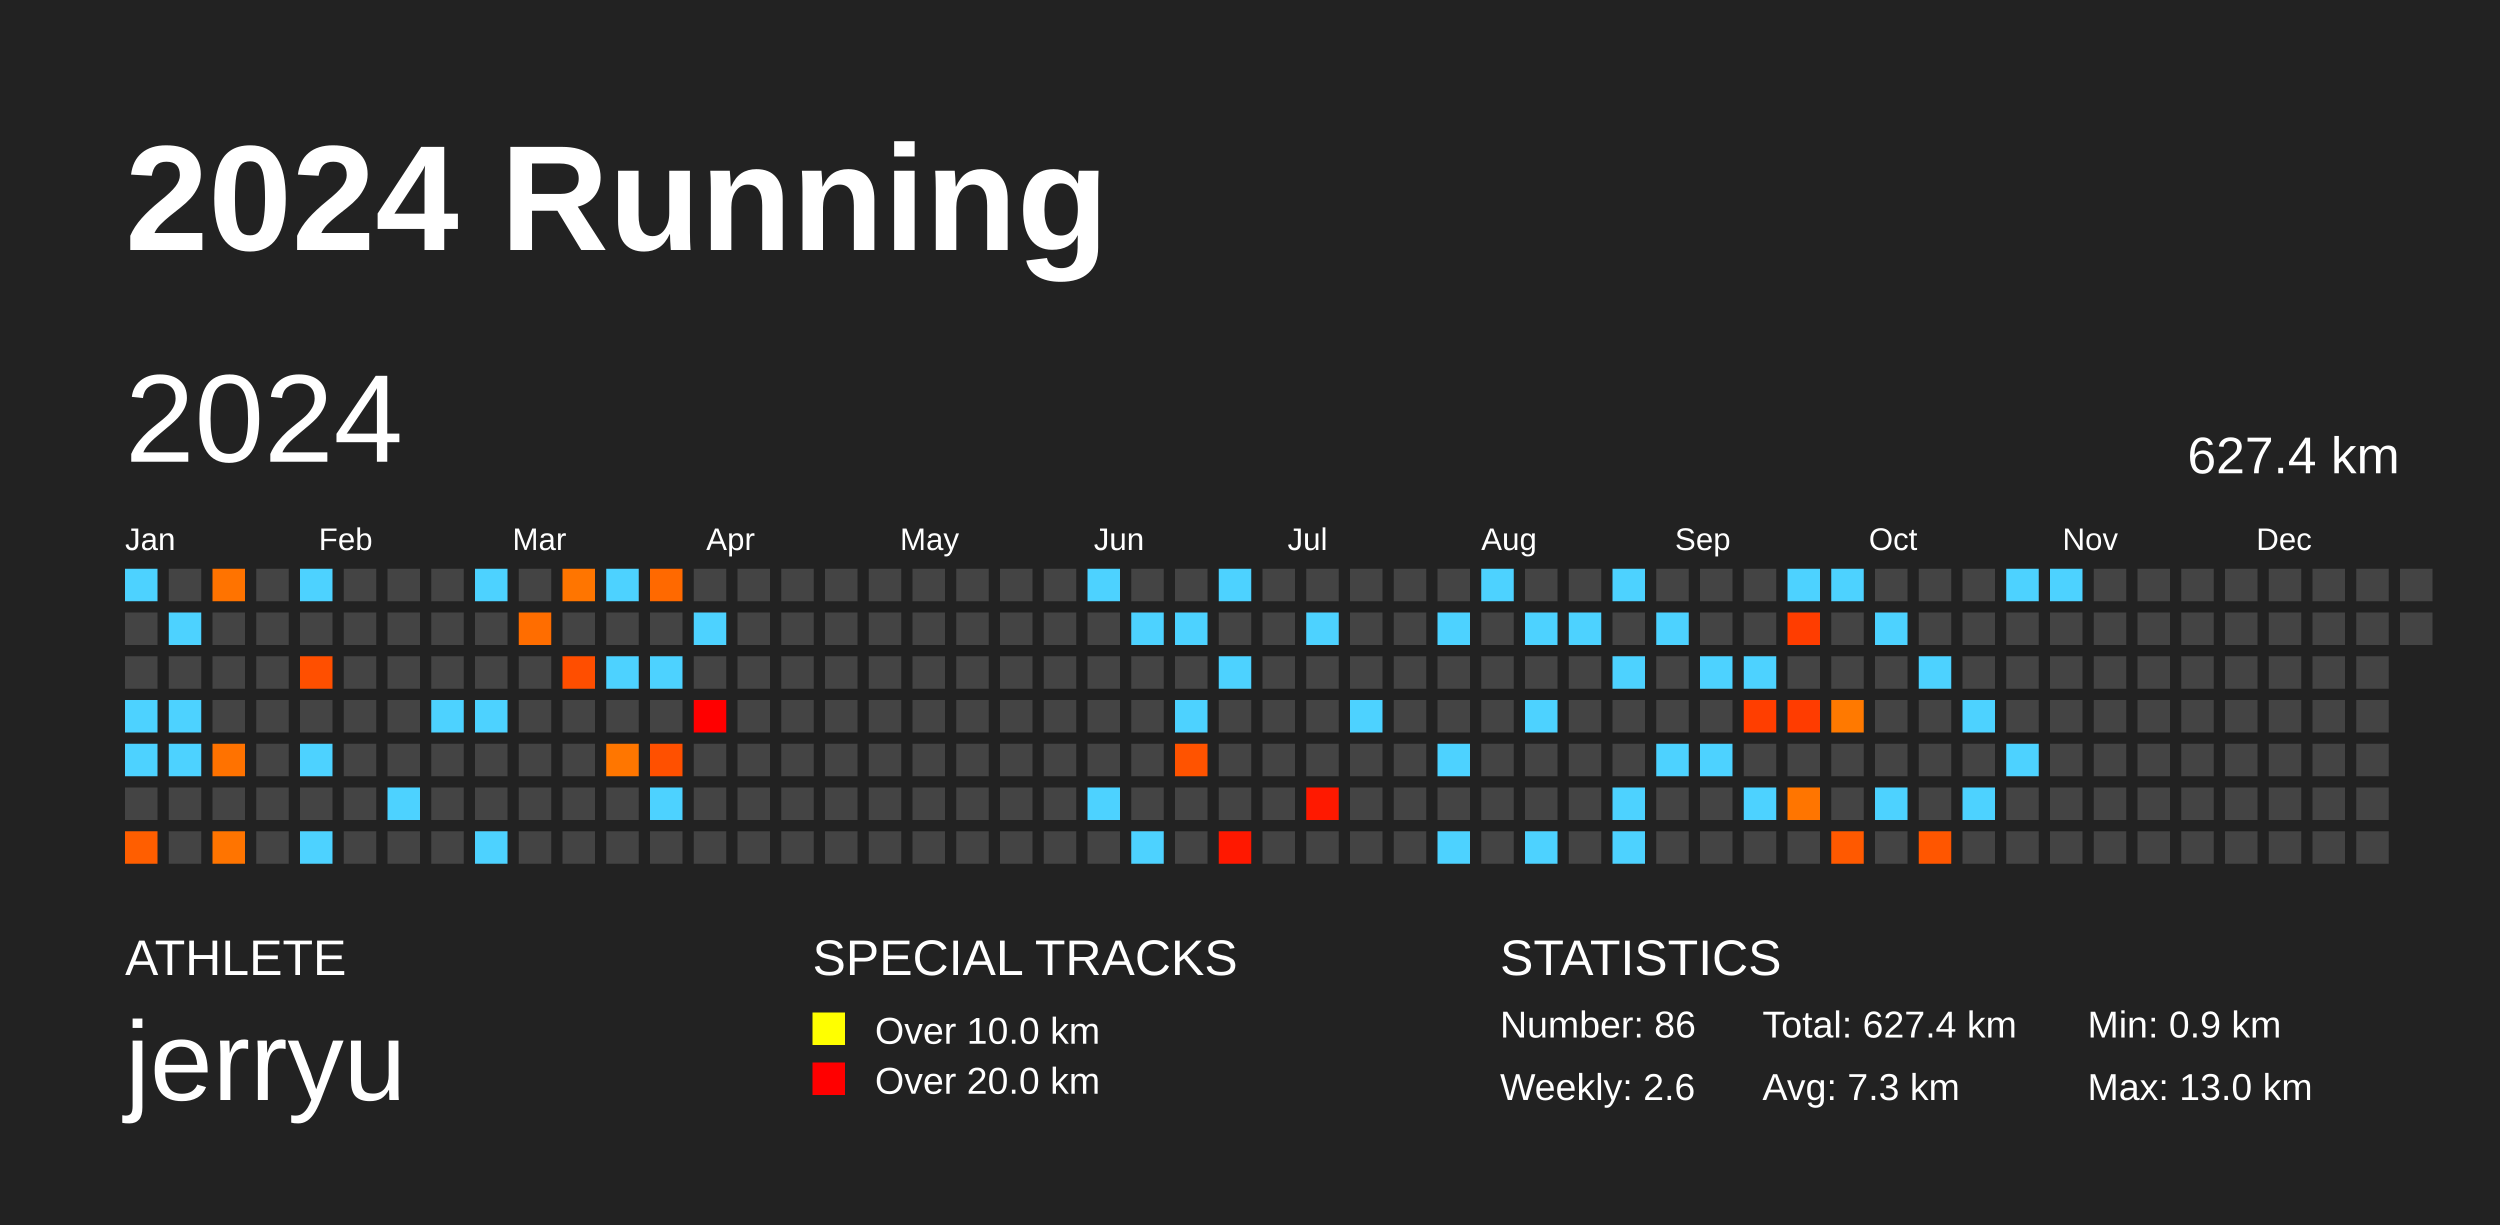
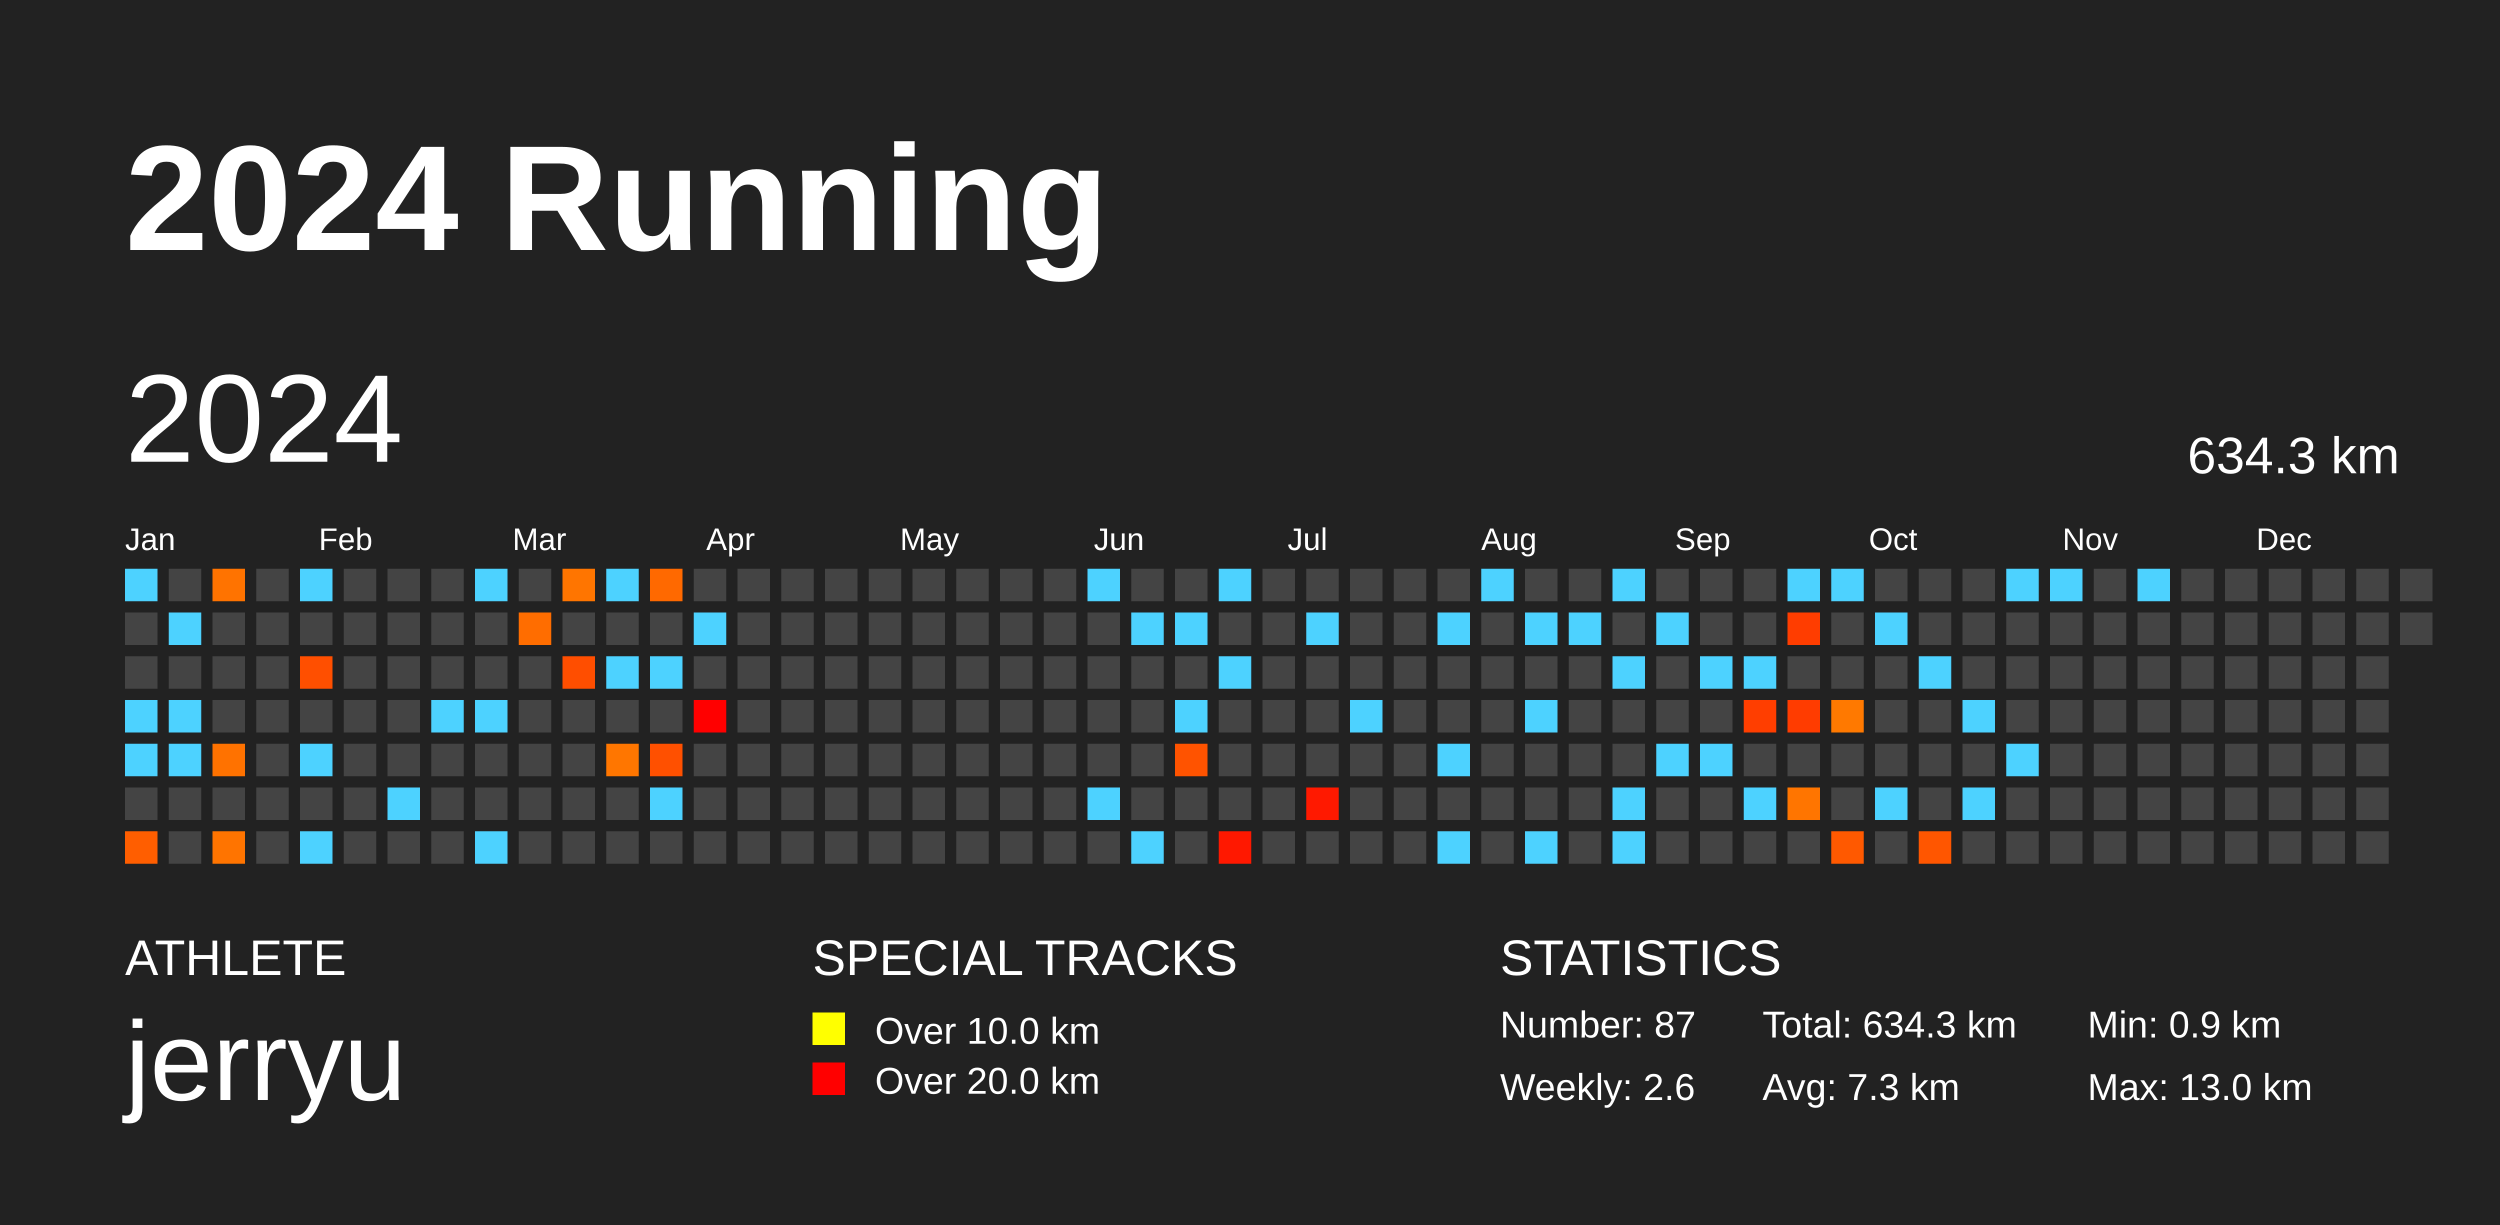
<svg xmlns="http://www.w3.org/2000/svg" baseProfile="full" height="98mm" version="1.1" viewBox="0,0,200,98" width="200mm">
  <defs />
  <rect fill="#222222" height="98" width="200" x="0" y="0" />
  <text fill="#FFFFFF" style="font-size:12px; font-family:Arial; font-weight:bold;" x="10" y="20">2024 Running</text>
  <text fill="#FFFFFF" style="font-size:4px; font-family:Arial" x="10" y="78">ATHLETE</text>
  <text fill="#FFFFFF" style="font-size:9px; font-family:Arial" x="10" y="88">jerryu</text>
  <text fill="#FFFFFF" style="font-size:4px; font-family:Arial" x="65" y="78">SPECIAL TRACKS</text>
  <rect fill="yellow" height="2.6" width="2.6" x="65" y="81" />
  <text fill="#FFFFFF" style="font-size:3px; font-family:Arial" x="70" y="83.5">Over 10.0 km</text>
  <rect fill="red" height="2.6" width="2.6" x="65" y="85" />
  <text fill="#FFFFFF" style="font-size:3px; font-family:Arial" x="70" y="87.5">Over 20.0 km</text>
  <text fill="#FFFFFF" style="font-size:4px; font-family:Arial" x="120" y="78">STATISTICS</text>
-   <text fill="#FFFFFF" style="font-size:3px; font-family:Arial" x="120" y="83">Number: 86</text>
+   <text fill="#FFFFFF" style="font-size:3px; font-family:Arial" x="120" y="83">Number: 87</text>
  <text fill="#FFFFFF" style="font-size:3px; font-family:Arial" x="120" y="88">Weekly: 2.6</text>
-   <text fill="#FFFFFF" style="font-size:3px; font-family:Arial" x="141" y="83">Total: 627.4 km</text>
+   <text fill="#FFFFFF" style="font-size:3px; font-family:Arial" x="141" y="83">Total: 634.3 km</text>
  <text fill="#FFFFFF" style="font-size:3px; font-family:Arial" x="141" y="88">Avg: 7.3 km</text>
  <text fill="#FFFFFF" style="font-size:3px; font-family:Arial" x="167" y="83">Min: 0.9 km</text>
  <text fill="#FFFFFF" style="font-size:3px; font-family:Arial" x="167" y="88">Max: 13.0 km</text>
  <text dominant-baseline="hanging" fill="#FFFFFF" style="font-size:10.0px; font-family:Arial;" x="10" y="30">2024</text>
-   <text dominant-baseline="hanging" fill="#FFFFFF" style="font-size:4.125px; font-family:Arial;" x="175" y="35">627.4 km</text>
+   <text dominant-baseline="hanging" fill="#FFFFFF" style="font-size:4.125px; font-family:Arial;" x="175" y="35">634.3 km</text>
  <text fill="#FFFFFF" style="font-size:2.5px; font-family:Arial" x="10.0" y="44">Jan</text>
  <text fill="#FFFFFF" style="font-size:2.5px; font-family:Arial" x="25.5" y="44">Feb</text>
  <text fill="#FFFFFF" style="font-size:2.5px; font-family:Arial" x="41.0" y="44">Mar</text>
  <text fill="#FFFFFF" style="font-size:2.5px; font-family:Arial" x="56.5" y="44">Apr</text>
  <text fill="#FFFFFF" style="font-size:2.5px; font-family:Arial" x="72.0" y="44">May</text>
  <text fill="#FFFFFF" style="font-size:2.5px; font-family:Arial" x="87.5" y="44">Jun</text>
  <text fill="#FFFFFF" style="font-size:2.5px; font-family:Arial" x="103.0" y="44">Jul</text>
  <text fill="#FFFFFF" style="font-size:2.5px; font-family:Arial" x="118.5" y="44">Aug</text>
  <text fill="#FFFFFF" style="font-size:2.5px; font-family:Arial" x="134.0" y="44">Sep</text>
  <text fill="#FFFFFF" style="font-size:2.5px; font-family:Arial" x="149.5" y="44">Oct</text>
  <text fill="#FFFFFF" style="font-size:2.5px; font-family:Arial" x="165.0" y="44">Nov</text>
  <text fill="#FFFFFF" style="font-size:2.5px; font-family:Arial" x="180.5" y="44">Dec</text>
  <rect fill="#4dd2ff" height="2.6" width="2.6" x="10.0" y="45.5" />
  <rect fill="#444444" height="2.6" width="2.6" x="10.0" y="49.0" />
  <rect fill="#444444" height="2.6" width="2.6" x="10.0" y="52.5" />
  <rect fill="#4dd2ff" height="2.6" width="2.6" x="10.0" y="56.0" />
  <rect fill="#4dd2ff" height="2.6" width="2.6" x="10.0" y="59.5" />
  <rect fill="#444444" height="2.6" width="2.6" x="10.0" y="63.0" />
  <rect fill="#ff5e00" height="2.6" width="2.6" x="10.0" y="66.5" />
  <rect fill="#444444" height="2.6" width="2.6" x="13.5" y="45.5" />
  <rect fill="#4dd2ff" height="2.6" width="2.6" x="13.5" y="49.0" />
  <rect fill="#444444" height="2.6" width="2.6" x="13.5" y="52.5" />
  <rect fill="#4dd2ff" height="2.6" width="2.6" x="13.5" y="56.0" />
  <rect fill="#4dd2ff" height="2.6" width="2.6" x="13.5" y="59.5" />
  <rect fill="#444444" height="2.6" width="2.6" x="13.5" y="63.0" />
  <rect fill="#444444" height="2.6" width="2.6" x="13.5" y="66.5" />
  <rect fill="#ff7300" height="2.6" width="2.6" x="17.0" y="45.5" />
  <rect fill="#444444" height="2.6" width="2.6" x="17.0" y="49.0" />
  <rect fill="#444444" height="2.6" width="2.6" x="17.0" y="52.5" />
  <rect fill="#444444" height="2.6" width="2.6" x="17.0" y="56.0" />
  <rect fill="#ff7200" height="2.6" width="2.6" x="17.0" y="59.5" />
  <rect fill="#444444" height="2.6" width="2.6" x="17.0" y="63.0" />
  <rect fill="#ff7400" height="2.6" width="2.6" x="17.0" y="66.5" />
  <rect fill="#444444" height="2.6" width="2.6" x="20.5" y="45.5" />
  <rect fill="#444444" height="2.6" width="2.6" x="20.5" y="49.0" />
  <rect fill="#444444" height="2.6" width="2.6" x="20.5" y="52.5" />
  <rect fill="#444444" height="2.6" width="2.6" x="20.5" y="56.0" />
  <rect fill="#444444" height="2.6" width="2.6" x="20.5" y="59.5" />
  <rect fill="#444444" height="2.6" width="2.6" x="20.5" y="63.0" />
  <rect fill="#444444" height="2.6" width="2.6" x="20.5" y="66.5" />
  <rect fill="#4dd2ff" height="2.6" width="2.6" x="24.0" y="45.5" />
  <rect fill="#444444" height="2.6" width="2.6" x="24.0" y="49.0" />
  <rect fill="#ff4f00" height="2.6" width="2.6" x="24.0" y="52.5" />
  <rect fill="#444444" height="2.6" width="2.6" x="24.0" y="56.0" />
  <rect fill="#4dd2ff" height="2.6" width="2.6" x="24.0" y="59.5" />
  <rect fill="#444444" height="2.6" width="2.6" x="24.0" y="63.0" />
  <rect fill="#4dd2ff" height="2.6" width="2.6" x="24.0" y="66.5" />
  <rect fill="#444444" height="2.6" width="2.6" x="27.5" y="45.5" />
  <rect fill="#444444" height="2.6" width="2.6" x="27.5" y="49.0" />
  <rect fill="#444444" height="2.6" width="2.6" x="27.5" y="52.5" />
  <rect fill="#444444" height="2.6" width="2.6" x="27.5" y="56.0" />
  <rect fill="#444444" height="2.6" width="2.6" x="27.5" y="59.5" />
  <rect fill="#444444" height="2.6" width="2.6" x="27.5" y="63.0" />
  <rect fill="#444444" height="2.6" width="2.6" x="27.5" y="66.5" />
  <rect fill="#444444" height="2.6" width="2.6" x="31.0" y="45.5" />
  <rect fill="#444444" height="2.6" width="2.6" x="31.0" y="49.0" />
  <rect fill="#444444" height="2.6" width="2.6" x="31.0" y="52.5" />
  <rect fill="#444444" height="2.6" width="2.6" x="31.0" y="56.0" />
  <rect fill="#444444" height="2.6" width="2.6" x="31.0" y="59.5" />
  <rect fill="#4dd2ff" height="2.6" width="2.6" x="31.0" y="63.0" />
  <rect fill="#444444" height="2.6" width="2.6" x="31.0" y="66.5" />
  <rect fill="#444444" height="2.6" width="2.6" x="34.5" y="45.5" />
  <rect fill="#444444" height="2.6" width="2.6" x="34.5" y="49.0" />
  <rect fill="#444444" height="2.6" width="2.6" x="34.5" y="52.5" />
  <rect fill="#4dd2ff" height="2.6" width="2.6" x="34.5" y="56.0" />
  <rect fill="#444444" height="2.6" width="2.6" x="34.5" y="59.5" />
  <rect fill="#444444" height="2.6" width="2.6" x="34.5" y="63.0" />
  <rect fill="#444444" height="2.6" width="2.6" x="34.5" y="66.5" />
  <rect fill="#4dd2ff" height="2.6" width="2.6" x="38.0" y="45.5" />
  <rect fill="#444444" height="2.6" width="2.6" x="38.0" y="49.0" />
  <rect fill="#444444" height="2.6" width="2.6" x="38.0" y="52.5" />
  <rect fill="#4dd2ff" height="2.6" width="2.6" x="38.0" y="56.0" />
  <rect fill="#444444" height="2.6" width="2.6" x="38.0" y="59.5" />
  <rect fill="#444444" height="2.6" width="2.6" x="38.0" y="63.0" />
  <rect fill="#4dd2ff" height="2.6" width="2.6" x="38.0" y="66.5" />
  <rect fill="#444444" height="2.6" width="2.6" x="41.5" y="45.5" />
  <rect fill="#ff6d00" height="2.6" width="2.6" x="41.5" y="49.0" />
  <rect fill="#444444" height="2.6" width="2.6" x="41.5" y="52.5" />
  <rect fill="#444444" height="2.6" width="2.6" x="41.5" y="56.0" />
  <rect fill="#444444" height="2.6" width="2.6" x="41.5" y="59.5" />
  <rect fill="#444444" height="2.6" width="2.6" x="41.5" y="63.0" />
  <rect fill="#444444" height="2.6" width="2.6" x="41.5" y="66.5" />
  <rect fill="#ff7500" height="2.6" width="2.6" x="45.0" y="45.5" />
  <rect fill="#444444" height="2.6" width="2.6" x="45.0" y="49.0" />
  <rect fill="#ff4e00" height="2.6" width="2.6" x="45.0" y="52.5" />
  <rect fill="#444444" height="2.6" width="2.6" x="45.0" y="56.0" />
  <rect fill="#444444" height="2.6" width="2.6" x="45.0" y="59.5" />
  <rect fill="#444444" height="2.6" width="2.6" x="45.0" y="63.0" />
  <rect fill="#444444" height="2.6" width="2.6" x="45.0" y="66.5" />
  <rect fill="#4dd2ff" height="2.6" width="2.6" x="48.5" y="45.5" />
  <rect fill="#444444" height="2.6" width="2.6" x="48.5" y="49.0" />
  <rect fill="#4dd2ff" height="2.6" width="2.6" x="48.5" y="52.5" />
  <rect fill="#444444" height="2.6" width="2.6" x="48.5" y="56.0" />
  <rect fill="#ff7600" height="2.6" width="2.6" x="48.5" y="59.5" />
  <rect fill="#444444" height="2.6" width="2.6" x="48.5" y="63.0" />
  <rect fill="#444444" height="2.6" width="2.6" x="48.5" y="66.5" />
  <rect fill="#ff6900" height="2.6" width="2.6" x="52.0" y="45.5" />
  <rect fill="#444444" height="2.6" width="2.6" x="52.0" y="49.0" />
  <rect fill="#4dd2ff" height="2.6" width="2.6" x="52.0" y="52.5" />
  <rect fill="#444444" height="2.6" width="2.6" x="52.0" y="56.0" />
  <rect fill="#ff5000" height="2.6" width="2.6" x="52.0" y="59.5" />
  <rect fill="#4dd2ff" height="2.6" width="2.6" x="52.0" y="63.0" />
  <rect fill="#444444" height="2.6" width="2.6" x="52.0" y="66.5" />
  <rect fill="#444444" height="2.6" width="2.6" x="55.5" y="45.5" />
  <rect fill="#4dd2ff" height="2.6" width="2.6" x="55.5" y="49.0" />
  <rect fill="#444444" height="2.6" width="2.6" x="55.5" y="52.5" />
  <rect fill="#ff0000" height="2.6" width="2.6" x="55.5" y="56.0" />
  <rect fill="#444444" height="2.6" width="2.6" x="55.5" y="59.5" />
  <rect fill="#444444" height="2.6" width="2.6" x="55.5" y="63.0" />
  <rect fill="#444444" height="2.6" width="2.6" x="55.5" y="66.5" />
  <rect fill="#444444" height="2.6" width="2.6" x="59.0" y="45.5" />
  <rect fill="#444444" height="2.6" width="2.6" x="59.0" y="49.0" />
  <rect fill="#444444" height="2.6" width="2.6" x="59.0" y="52.5" />
  <rect fill="#444444" height="2.6" width="2.6" x="59.0" y="56.0" />
  <rect fill="#444444" height="2.6" width="2.6" x="59.0" y="59.5" />
  <rect fill="#444444" height="2.6" width="2.6" x="59.0" y="63.0" />
  <rect fill="#444444" height="2.6" width="2.6" x="59.0" y="66.5" />
  <rect fill="#444444" height="2.6" width="2.6" x="62.5" y="45.5" />
  <rect fill="#444444" height="2.6" width="2.6" x="62.5" y="49.0" />
  <rect fill="#444444" height="2.6" width="2.6" x="62.5" y="52.5" />
  <rect fill="#444444" height="2.6" width="2.6" x="62.5" y="56.0" />
  <rect fill="#444444" height="2.6" width="2.6" x="62.5" y="59.5" />
  <rect fill="#444444" height="2.6" width="2.6" x="62.5" y="63.0" />
  <rect fill="#444444" height="2.6" width="2.6" x="62.5" y="66.5" />
  <rect fill="#444444" height="2.6" width="2.6" x="66.0" y="45.5" />
  <rect fill="#444444" height="2.6" width="2.6" x="66.0" y="49.0" />
  <rect fill="#444444" height="2.6" width="2.6" x="66.0" y="52.5" />
  <rect fill="#444444" height="2.6" width="2.6" x="66.0" y="56.0" />
  <rect fill="#444444" height="2.6" width="2.6" x="66.0" y="59.5" />
  <rect fill="#444444" height="2.6" width="2.6" x="66.0" y="63.0" />
  <rect fill="#444444" height="2.6" width="2.6" x="66.0" y="66.5" />
  <rect fill="#444444" height="2.6" width="2.6" x="69.5" y="45.5" />
  <rect fill="#444444" height="2.6" width="2.6" x="69.5" y="49.0" />
  <rect fill="#444444" height="2.6" width="2.6" x="69.5" y="52.5" />
  <rect fill="#444444" height="2.6" width="2.6" x="69.5" y="56.0" />
  <rect fill="#444444" height="2.6" width="2.6" x="69.5" y="59.5" />
  <rect fill="#444444" height="2.6" width="2.6" x="69.5" y="63.0" />
  <rect fill="#444444" height="2.6" width="2.6" x="69.5" y="66.5" />
  <rect fill="#444444" height="2.6" width="2.6" x="73.0" y="45.5" />
  <rect fill="#444444" height="2.6" width="2.6" x="73.0" y="49.0" />
  <rect fill="#444444" height="2.6" width="2.6" x="73.0" y="52.5" />
  <rect fill="#444444" height="2.6" width="2.6" x="73.0" y="56.0" />
  <rect fill="#444444" height="2.6" width="2.6" x="73.0" y="59.5" />
  <rect fill="#444444" height="2.6" width="2.6" x="73.0" y="63.0" />
  <rect fill="#444444" height="2.6" width="2.6" x="73.0" y="66.5" />
  <rect fill="#444444" height="2.6" width="2.6" x="76.5" y="45.5" />
  <rect fill="#444444" height="2.6" width="2.6" x="76.5" y="49.0" />
  <rect fill="#444444" height="2.6" width="2.6" x="76.5" y="52.5" />
  <rect fill="#444444" height="2.6" width="2.6" x="76.5" y="56.0" />
  <rect fill="#444444" height="2.6" width="2.6" x="76.5" y="59.5" />
  <rect fill="#444444" height="2.6" width="2.6" x="76.5" y="63.0" />
  <rect fill="#444444" height="2.6" width="2.6" x="76.5" y="66.5" />
  <rect fill="#444444" height="2.6" width="2.6" x="80.0" y="45.5" />
  <rect fill="#444444" height="2.6" width="2.6" x="80.0" y="49.0" />
  <rect fill="#444444" height="2.6" width="2.6" x="80.0" y="52.5" />
  <rect fill="#444444" height="2.6" width="2.6" x="80.0" y="56.0" />
  <rect fill="#444444" height="2.6" width="2.6" x="80.0" y="59.5" />
  <rect fill="#444444" height="2.6" width="2.6" x="80.0" y="63.0" />
  <rect fill="#444444" height="2.6" width="2.6" x="80.0" y="66.5" />
  <rect fill="#444444" height="2.6" width="2.6" x="83.5" y="45.5" />
  <rect fill="#444444" height="2.6" width="2.6" x="83.5" y="49.0" />
  <rect fill="#444444" height="2.6" width="2.6" x="83.5" y="52.5" />
  <rect fill="#444444" height="2.6" width="2.6" x="83.5" y="56.0" />
  <rect fill="#444444" height="2.6" width="2.6" x="83.5" y="59.5" />
  <rect fill="#444444" height="2.6" width="2.6" x="83.5" y="63.0" />
  <rect fill="#444444" height="2.6" width="2.6" x="83.5" y="66.5" />
  <rect fill="#4dd2ff" height="2.6" width="2.6" x="87.0" y="45.5" />
  <rect fill="#444444" height="2.6" width="2.6" x="87.0" y="49.0" />
  <rect fill="#444444" height="2.6" width="2.6" x="87.0" y="52.5" />
  <rect fill="#444444" height="2.6" width="2.6" x="87.0" y="56.0" />
  <rect fill="#444444" height="2.6" width="2.6" x="87.0" y="59.5" />
  <rect fill="#4dd2ff" height="2.6" width="2.6" x="87.0" y="63.0" />
  <rect fill="#444444" height="2.6" width="2.6" x="87.0" y="66.5" />
  <rect fill="#444444" height="2.6" width="2.6" x="90.5" y="45.5" />
  <rect fill="#4dd2ff" height="2.6" width="2.6" x="90.5" y="49.0" />
  <rect fill="#444444" height="2.6" width="2.6" x="90.5" y="52.5" />
  <rect fill="#444444" height="2.6" width="2.6" x="90.5" y="56.0" />
  <rect fill="#444444" height="2.6" width="2.6" x="90.5" y="59.5" />
  <rect fill="#444444" height="2.6" width="2.6" x="90.5" y="63.0" />
  <rect fill="#4dd2ff" height="2.6" width="2.6" x="90.5" y="66.5" />
  <rect fill="#444444" height="2.6" width="2.6" x="94.0" y="45.5" />
  <rect fill="#4dd2ff" height="2.6" width="2.6" x="94.0" y="49.0" />
  <rect fill="#444444" height="2.6" width="2.6" x="94.0" y="52.5" />
  <rect fill="#4dd2ff" height="2.6" width="2.6" x="94.0" y="56.0" />
  <rect fill="#ff5300" height="2.6" width="2.6" x="94.0" y="59.5" />
  <rect fill="#444444" height="2.6" width="2.6" x="94.0" y="63.0" />
  <rect fill="#444444" height="2.6" width="2.6" x="94.0" y="66.5" />
  <rect fill="#4dd2ff" height="2.6" width="2.6" x="97.5" y="45.5" />
  <rect fill="#444444" height="2.6" width="2.6" x="97.5" y="49.0" />
  <rect fill="#4dd2ff" height="2.6" width="2.6" x="97.5" y="52.5" />
  <rect fill="#444444" height="2.6" width="2.6" x="97.5" y="56.0" />
  <rect fill="#444444" height="2.6" width="2.6" x="97.5" y="59.5" />
  <rect fill="#444444" height="2.6" width="2.6" x="97.5" y="63.0" />
  <rect fill="#ff1800" height="2.6" width="2.6" x="97.5" y="66.5" />
  <rect fill="#444444" height="2.6" width="2.6" x="101.0" y="45.5" />
  <rect fill="#444444" height="2.6" width="2.6" x="101.0" y="49.0" />
  <rect fill="#444444" height="2.6" width="2.6" x="101.0" y="52.5" />
  <rect fill="#444444" height="2.6" width="2.6" x="101.0" y="56.0" />
  <rect fill="#444444" height="2.6" width="2.6" x="101.0" y="59.5" />
  <rect fill="#444444" height="2.6" width="2.6" x="101.0" y="63.0" />
  <rect fill="#444444" height="2.6" width="2.6" x="101.0" y="66.5" />
  <rect fill="#444444" height="2.6" width="2.6" x="104.5" y="45.5" />
  <rect fill="#4dd2ff" height="2.6" width="2.6" x="104.5" y="49.0" />
  <rect fill="#444444" height="2.6" width="2.6" x="104.5" y="52.5" />
  <rect fill="#444444" height="2.6" width="2.6" x="104.5" y="56.0" />
  <rect fill="#444444" height="2.6" width="2.6" x="104.5" y="59.5" />
  <rect fill="#ff1900" height="2.6" width="2.6" x="104.5" y="63.0" />
  <rect fill="#444444" height="2.6" width="2.6" x="104.5" y="66.5" />
  <rect fill="#444444" height="2.6" width="2.6" x="108.0" y="45.5" />
  <rect fill="#444444" height="2.6" width="2.6" x="108.0" y="49.0" />
  <rect fill="#444444" height="2.6" width="2.6" x="108.0" y="52.5" />
  <rect fill="#4dd2ff" height="2.6" width="2.6" x="108.0" y="56.0" />
  <rect fill="#444444" height="2.6" width="2.6" x="108.0" y="59.5" />
  <rect fill="#444444" height="2.6" width="2.6" x="108.0" y="63.0" />
  <rect fill="#444444" height="2.6" width="2.6" x="108.0" y="66.5" />
  <rect fill="#444444" height="2.6" width="2.6" x="111.5" y="45.5" />
  <rect fill="#444444" height="2.6" width="2.6" x="111.5" y="49.0" />
  <rect fill="#444444" height="2.6" width="2.6" x="111.5" y="52.5" />
  <rect fill="#444444" height="2.6" width="2.6" x="111.5" y="56.0" />
  <rect fill="#444444" height="2.6" width="2.6" x="111.5" y="59.5" />
  <rect fill="#444444" height="2.6" width="2.6" x="111.5" y="63.0" />
  <rect fill="#444444" height="2.6" width="2.6" x="111.5" y="66.5" />
  <rect fill="#444444" height="2.6" width="2.6" x="115.0" y="45.5" />
  <rect fill="#4dd2ff" height="2.6" width="2.6" x="115.0" y="49.0" />
  <rect fill="#444444" height="2.6" width="2.6" x="115.0" y="52.5" />
  <rect fill="#444444" height="2.6" width="2.6" x="115.0" y="56.0" />
  <rect fill="#4dd2ff" height="2.6" width="2.6" x="115.0" y="59.5" />
  <rect fill="#444444" height="2.6" width="2.6" x="115.0" y="63.0" />
  <rect fill="#4dd2ff" height="2.6" width="2.6" x="115.0" y="66.5" />
  <rect fill="#4dd2ff" height="2.6" width="2.6" x="118.5" y="45.5" />
  <rect fill="#444444" height="2.6" width="2.6" x="118.5" y="49.0" />
  <rect fill="#444444" height="2.6" width="2.6" x="118.5" y="52.5" />
  <rect fill="#444444" height="2.6" width="2.6" x="118.5" y="56.0" />
  <rect fill="#444444" height="2.6" width="2.6" x="118.5" y="59.5" />
  <rect fill="#444444" height="2.6" width="2.6" x="118.5" y="63.0" />
  <rect fill="#444444" height="2.6" width="2.6" x="118.5" y="66.5" />
  <rect fill="#444444" height="2.6" width="2.6" x="122.0" y="45.5" />
  <rect fill="#4dd2ff" height="2.6" width="2.6" x="122.0" y="49.0" />
  <rect fill="#444444" height="2.6" width="2.6" x="122.0" y="52.5" />
  <rect fill="#4dd2ff" height="2.6" width="2.6" x="122.0" y="56.0" />
  <rect fill="#444444" height="2.6" width="2.6" x="122.0" y="59.5" />
  <rect fill="#444444" height="2.6" width="2.6" x="122.0" y="63.0" />
  <rect fill="#4dd2ff" height="2.6" width="2.6" x="122.0" y="66.5" />
  <rect fill="#444444" height="2.6" width="2.6" x="125.5" y="45.5" />
  <rect fill="#4dd2ff" height="2.6" width="2.6" x="125.5" y="49.0" />
  <rect fill="#444444" height="2.6" width="2.6" x="125.5" y="52.5" />
  <rect fill="#444444" height="2.6" width="2.6" x="125.5" y="56.0" />
  <rect fill="#444444" height="2.6" width="2.6" x="125.5" y="59.5" />
  <rect fill="#444444" height="2.6" width="2.6" x="125.5" y="63.0" />
  <rect fill="#444444" height="2.6" width="2.6" x="125.5" y="66.5" />
  <rect fill="#4dd2ff" height="2.6" width="2.6" x="129.0" y="45.5" />
  <rect fill="#444444" height="2.6" width="2.6" x="129.0" y="49.0" />
  <rect fill="#4dd2ff" height="2.6" width="2.6" x="129.0" y="52.5" />
  <rect fill="#444444" height="2.6" width="2.6" x="129.0" y="56.0" />
  <rect fill="#444444" height="2.6" width="2.6" x="129.0" y="59.5" />
  <rect fill="#4dd2ff" height="2.6" width="2.6" x="129.0" y="63.0" />
  <rect fill="#4dd2ff" height="2.6" width="2.6" x="129.0" y="66.5" />
  <rect fill="#444444" height="2.6" width="2.6" x="132.5" y="45.5" />
  <rect fill="#4dd2ff" height="2.6" width="2.6" x="132.5" y="49.0" />
  <rect fill="#444444" height="2.6" width="2.6" x="132.5" y="52.5" />
  <rect fill="#444444" height="2.6" width="2.6" x="132.5" y="56.0" />
  <rect fill="#4dd2ff" height="2.6" width="2.6" x="132.5" y="59.5" />
  <rect fill="#444444" height="2.6" width="2.6" x="132.5" y="63.0" />
  <rect fill="#444444" height="2.6" width="2.6" x="132.5" y="66.5" />
  <rect fill="#444444" height="2.6" width="2.6" x="136.0" y="45.5" />
  <rect fill="#444444" height="2.6" width="2.6" x="136.0" y="49.0" />
  <rect fill="#4dd2ff" height="2.6" width="2.6" x="136.0" y="52.5" />
  <rect fill="#444444" height="2.6" width="2.6" x="136.0" y="56.0" />
  <rect fill="#4dd2ff" height="2.6" width="2.6" x="136.0" y="59.5" />
  <rect fill="#444444" height="2.6" width="2.6" x="136.0" y="63.0" />
  <rect fill="#444444" height="2.6" width="2.6" x="136.0" y="66.5" />
  <rect fill="#444444" height="2.6" width="2.6" x="139.5" y="45.5" />
  <rect fill="#444444" height="2.6" width="2.6" x="139.5" y="49.0" />
  <rect fill="#4dd2ff" height="2.6" width="2.6" x="139.5" y="52.5" />
  <rect fill="#ff3e00" height="2.6" width="2.6" x="139.5" y="56.0" />
  <rect fill="#444444" height="2.6" width="2.6" x="139.5" y="59.5" />
  <rect fill="#4dd2ff" height="2.6" width="2.6" x="139.5" y="63.0" />
  <rect fill="#444444" height="2.6" width="2.6" x="139.5" y="66.5" />
  <rect fill="#4dd2ff" height="2.6" width="2.6" x="143.0" y="45.5" />
  <rect fill="#ff3d00" height="2.6" width="2.6" x="143.0" y="49.0" />
  <rect fill="#444444" height="2.6" width="2.6" x="143.0" y="52.5" />
  <rect fill="#ff3c00" height="2.6" width="2.6" x="143.0" y="56.0" />
  <rect fill="#444444" height="2.6" width="2.6" x="143.0" y="59.5" />
  <rect fill="#ff7500" height="2.6" width="2.6" x="143.0" y="63.0" />
  <rect fill="#444444" height="2.6" width="2.6" x="143.0" y="66.5" />
  <rect fill="#4dd2ff" height="2.6" width="2.6" x="146.5" y="45.5" />
  <rect fill="#444444" height="2.6" width="2.6" x="146.5" y="49.0" />
  <rect fill="#444444" height="2.6" width="2.6" x="146.5" y="52.5" />
  <rect fill="#ff7900" height="2.6" width="2.6" x="146.5" y="56.0" />
  <rect fill="#444444" height="2.6" width="2.6" x="146.5" y="59.5" />
  <rect fill="#444444" height="2.6" width="2.6" x="146.5" y="63.0" />
  <rect fill="#ff5900" height="2.6" width="2.6" x="146.5" y="66.5" />
  <rect fill="#444444" height="2.6" width="2.6" x="150.0" y="45.5" />
  <rect fill="#4dd2ff" height="2.6" width="2.6" x="150.0" y="49.0" />
  <rect fill="#444444" height="2.6" width="2.6" x="150.0" y="52.5" />
  <rect fill="#444444" height="2.6" width="2.6" x="150.0" y="56.0" />
  <rect fill="#444444" height="2.6" width="2.6" x="150.0" y="59.5" />
  <rect fill="#4dd2ff" height="2.6" width="2.6" x="150.0" y="63.0" />
  <rect fill="#444444" height="2.6" width="2.6" x="150.0" y="66.5" />
  <rect fill="#444444" height="2.6" width="2.6" x="153.5" y="45.5" />
  <rect fill="#444444" height="2.6" width="2.6" x="153.5" y="49.0" />
  <rect fill="#4dd2ff" height="2.6" width="2.6" x="153.5" y="52.5" />
  <rect fill="#444444" height="2.6" width="2.6" x="153.5" y="56.0" />
  <rect fill="#444444" height="2.6" width="2.6" x="153.5" y="59.5" />
  <rect fill="#444444" height="2.6" width="2.6" x="153.5" y="63.0" />
  <rect fill="#ff5600" height="2.6" width="2.6" x="153.5" y="66.5" />
  <rect fill="#444444" height="2.6" width="2.6" x="157.0" y="45.5" />
  <rect fill="#444444" height="2.6" width="2.6" x="157.0" y="49.0" />
  <rect fill="#444444" height="2.6" width="2.6" x="157.0" y="52.5" />
  <rect fill="#4dd2ff" height="2.6" width="2.6" x="157.0" y="56.0" />
  <rect fill="#444444" height="2.6" width="2.6" x="157.0" y="59.5" />
  <rect fill="#4dd2ff" height="2.6" width="2.6" x="157.0" y="63.0" />
  <rect fill="#444444" height="2.6" width="2.6" x="157.0" y="66.5" />
  <rect fill="#4dd2ff" height="2.6" width="2.6" x="160.5" y="45.5" />
  <rect fill="#444444" height="2.6" width="2.6" x="160.5" y="49.0" />
  <rect fill="#444444" height="2.6" width="2.6" x="160.5" y="52.5" />
  <rect fill="#444444" height="2.6" width="2.6" x="160.5" y="56.0" />
  <rect fill="#4dd2ff" height="2.6" width="2.6" x="160.5" y="59.5" />
  <rect fill="#444444" height="2.6" width="2.6" x="160.5" y="63.0" />
  <rect fill="#444444" height="2.6" width="2.6" x="160.5" y="66.5" />
  <rect fill="#4dd2ff" height="2.6" width="2.6" x="164.0" y="45.5" />
  <rect fill="#444444" height="2.6" width="2.6" x="164.0" y="49.0" />
  <rect fill="#444444" height="2.6" width="2.6" x="164.0" y="52.5" />
  <rect fill="#444444" height="2.6" width="2.6" x="164.0" y="56.0" />
  <rect fill="#444444" height="2.6" width="2.6" x="164.0" y="59.5" />
  <rect fill="#444444" height="2.6" width="2.6" x="164.0" y="63.0" />
  <rect fill="#444444" height="2.6" width="2.6" x="164.0" y="66.5" />
  <rect fill="#444444" height="2.6" width="2.6" x="167.5" y="45.5" />
  <rect fill="#444444" height="2.6" width="2.6" x="167.5" y="49.0" />
  <rect fill="#444444" height="2.6" width="2.6" x="167.5" y="52.5" />
  <rect fill="#444444" height="2.6" width="2.6" x="167.5" y="56.0" />
  <rect fill="#444444" height="2.6" width="2.6" x="167.5" y="59.5" />
  <rect fill="#444444" height="2.6" width="2.6" x="167.5" y="63.0" />
  <rect fill="#444444" height="2.6" width="2.6" x="167.5" y="66.5" />
-   <rect fill="#444444" height="2.6" width="2.6" x="171.0" y="45.5" />
+   <rect fill="#4dd2ff" height="2.6" width="2.6" x="171.0" y="45.5" />
  <rect fill="#444444" height="2.6" width="2.6" x="171.0" y="49.0" />
  <rect fill="#444444" height="2.6" width="2.6" x="171.0" y="52.5" />
  <rect fill="#444444" height="2.6" width="2.6" x="171.0" y="56.0" />
  <rect fill="#444444" height="2.6" width="2.6" x="171.0" y="59.5" />
  <rect fill="#444444" height="2.6" width="2.6" x="171.0" y="63.0" />
  <rect fill="#444444" height="2.6" width="2.6" x="171.0" y="66.5" />
  <rect fill="#444444" height="2.6" width="2.6" x="174.5" y="45.5" />
  <rect fill="#444444" height="2.6" width="2.6" x="174.5" y="49.0" />
  <rect fill="#444444" height="2.6" width="2.6" x="174.5" y="52.5" />
  <rect fill="#444444" height="2.6" width="2.6" x="174.5" y="56.0" />
  <rect fill="#444444" height="2.6" width="2.6" x="174.5" y="59.5" />
  <rect fill="#444444" height="2.6" width="2.6" x="174.5" y="63.0" />
  <rect fill="#444444" height="2.6" width="2.6" x="174.5" y="66.5" />
  <rect fill="#444444" height="2.6" width="2.6" x="178.0" y="45.5" />
  <rect fill="#444444" height="2.6" width="2.6" x="178.0" y="49.0" />
  <rect fill="#444444" height="2.6" width="2.6" x="178.0" y="52.5" />
  <rect fill="#444444" height="2.6" width="2.6" x="178.0" y="56.0" />
  <rect fill="#444444" height="2.6" width="2.6" x="178.0" y="59.5" />
  <rect fill="#444444" height="2.6" width="2.6" x="178.0" y="63.0" />
  <rect fill="#444444" height="2.6" width="2.6" x="178.0" y="66.5" />
  <rect fill="#444444" height="2.6" width="2.6" x="181.5" y="45.5" />
  <rect fill="#444444" height="2.6" width="2.6" x="181.5" y="49.0" />
  <rect fill="#444444" height="2.6" width="2.6" x="181.5" y="52.5" />
  <rect fill="#444444" height="2.6" width="2.6" x="181.5" y="56.0" />
  <rect fill="#444444" height="2.6" width="2.6" x="181.5" y="59.5" />
  <rect fill="#444444" height="2.6" width="2.6" x="181.5" y="63.0" />
  <rect fill="#444444" height="2.6" width="2.6" x="181.5" y="66.5" />
  <rect fill="#444444" height="2.6" width="2.6" x="185.0" y="45.5" />
  <rect fill="#444444" height="2.6" width="2.6" x="185.0" y="49.0" />
  <rect fill="#444444" height="2.6" width="2.6" x="185.0" y="52.5" />
  <rect fill="#444444" height="2.6" width="2.6" x="185.0" y="56.0" />
  <rect fill="#444444" height="2.6" width="2.6" x="185.0" y="59.5" />
  <rect fill="#444444" height="2.6" width="2.6" x="185.0" y="63.0" />
  <rect fill="#444444" height="2.6" width="2.6" x="185.0" y="66.5" />
  <rect fill="#444444" height="2.6" width="2.6" x="188.5" y="45.5" />
  <rect fill="#444444" height="2.6" width="2.6" x="188.5" y="49.0" />
  <rect fill="#444444" height="2.6" width="2.6" x="188.5" y="52.5" />
  <rect fill="#444444" height="2.6" width="2.6" x="188.5" y="56.0" />
  <rect fill="#444444" height="2.6" width="2.6" x="188.5" y="59.5" />
  <rect fill="#444444" height="2.6" width="2.6" x="188.5" y="63.0" />
  <rect fill="#444444" height="2.6" width="2.6" x="188.5" y="66.5" />
  <rect fill="#444444" height="2.6" width="2.6" x="192.0" y="45.5" />
  <rect fill="#444444" height="2.6" width="2.6" x="192.0" y="49.0" />
</svg>
